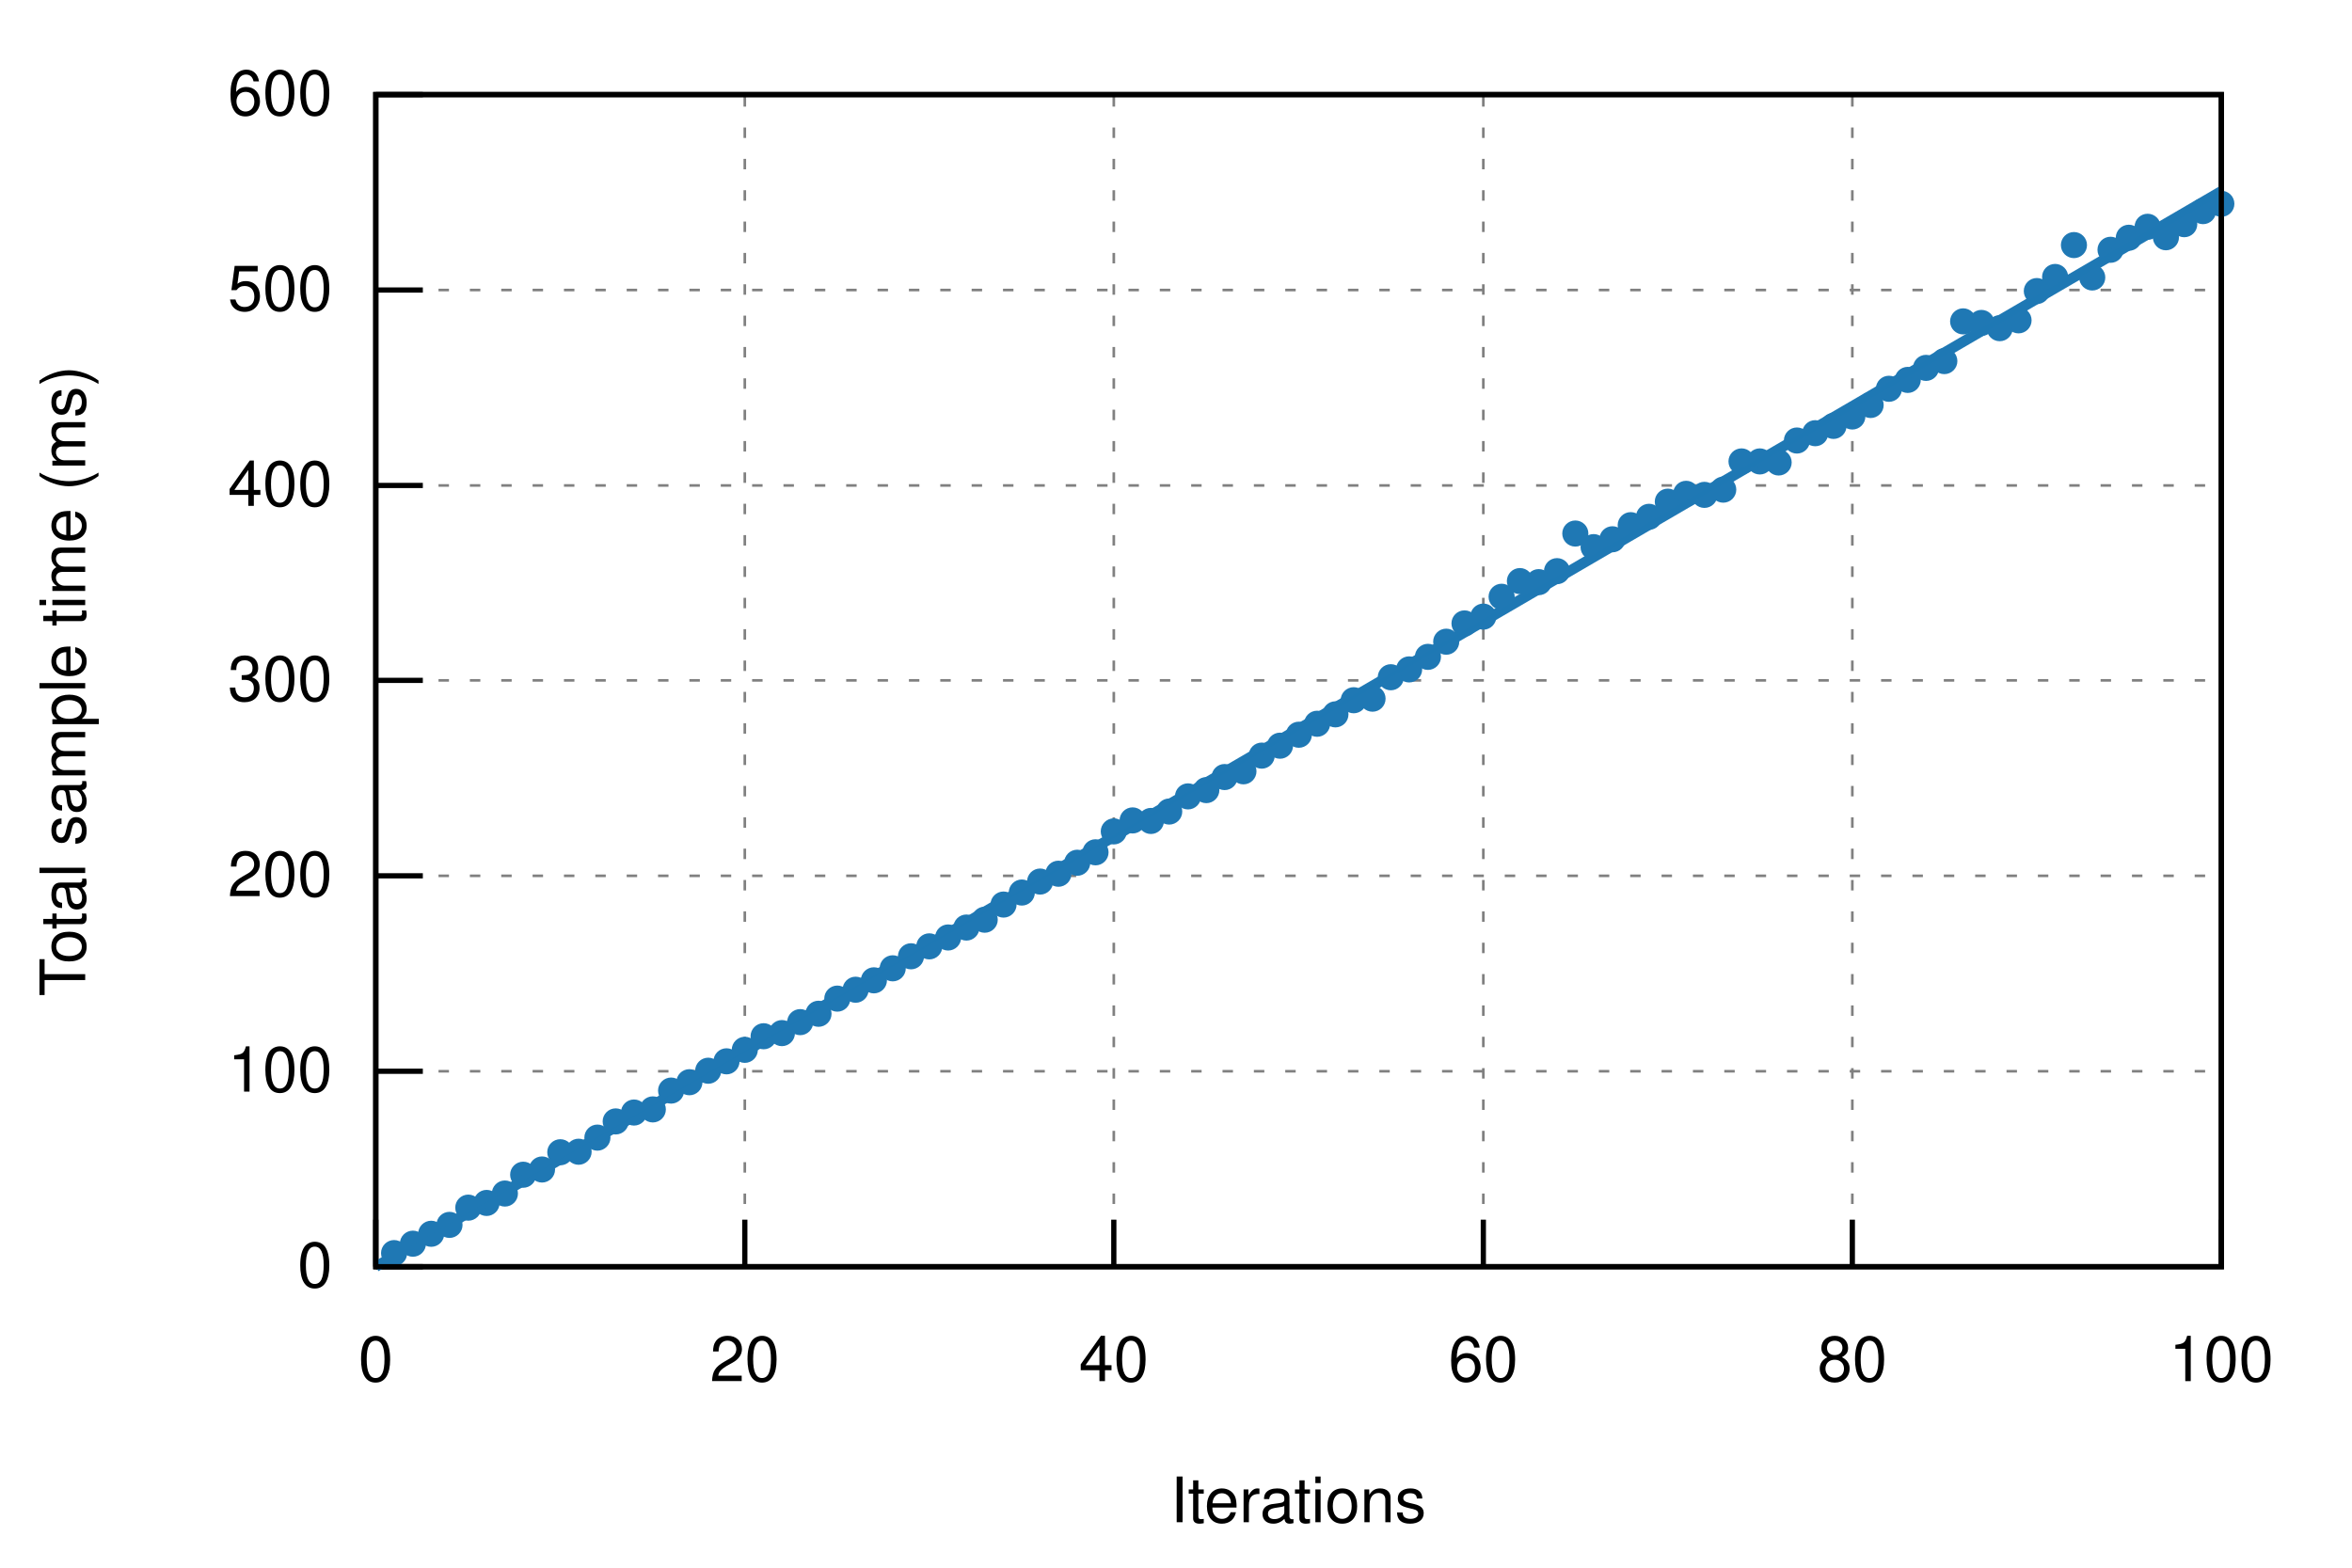
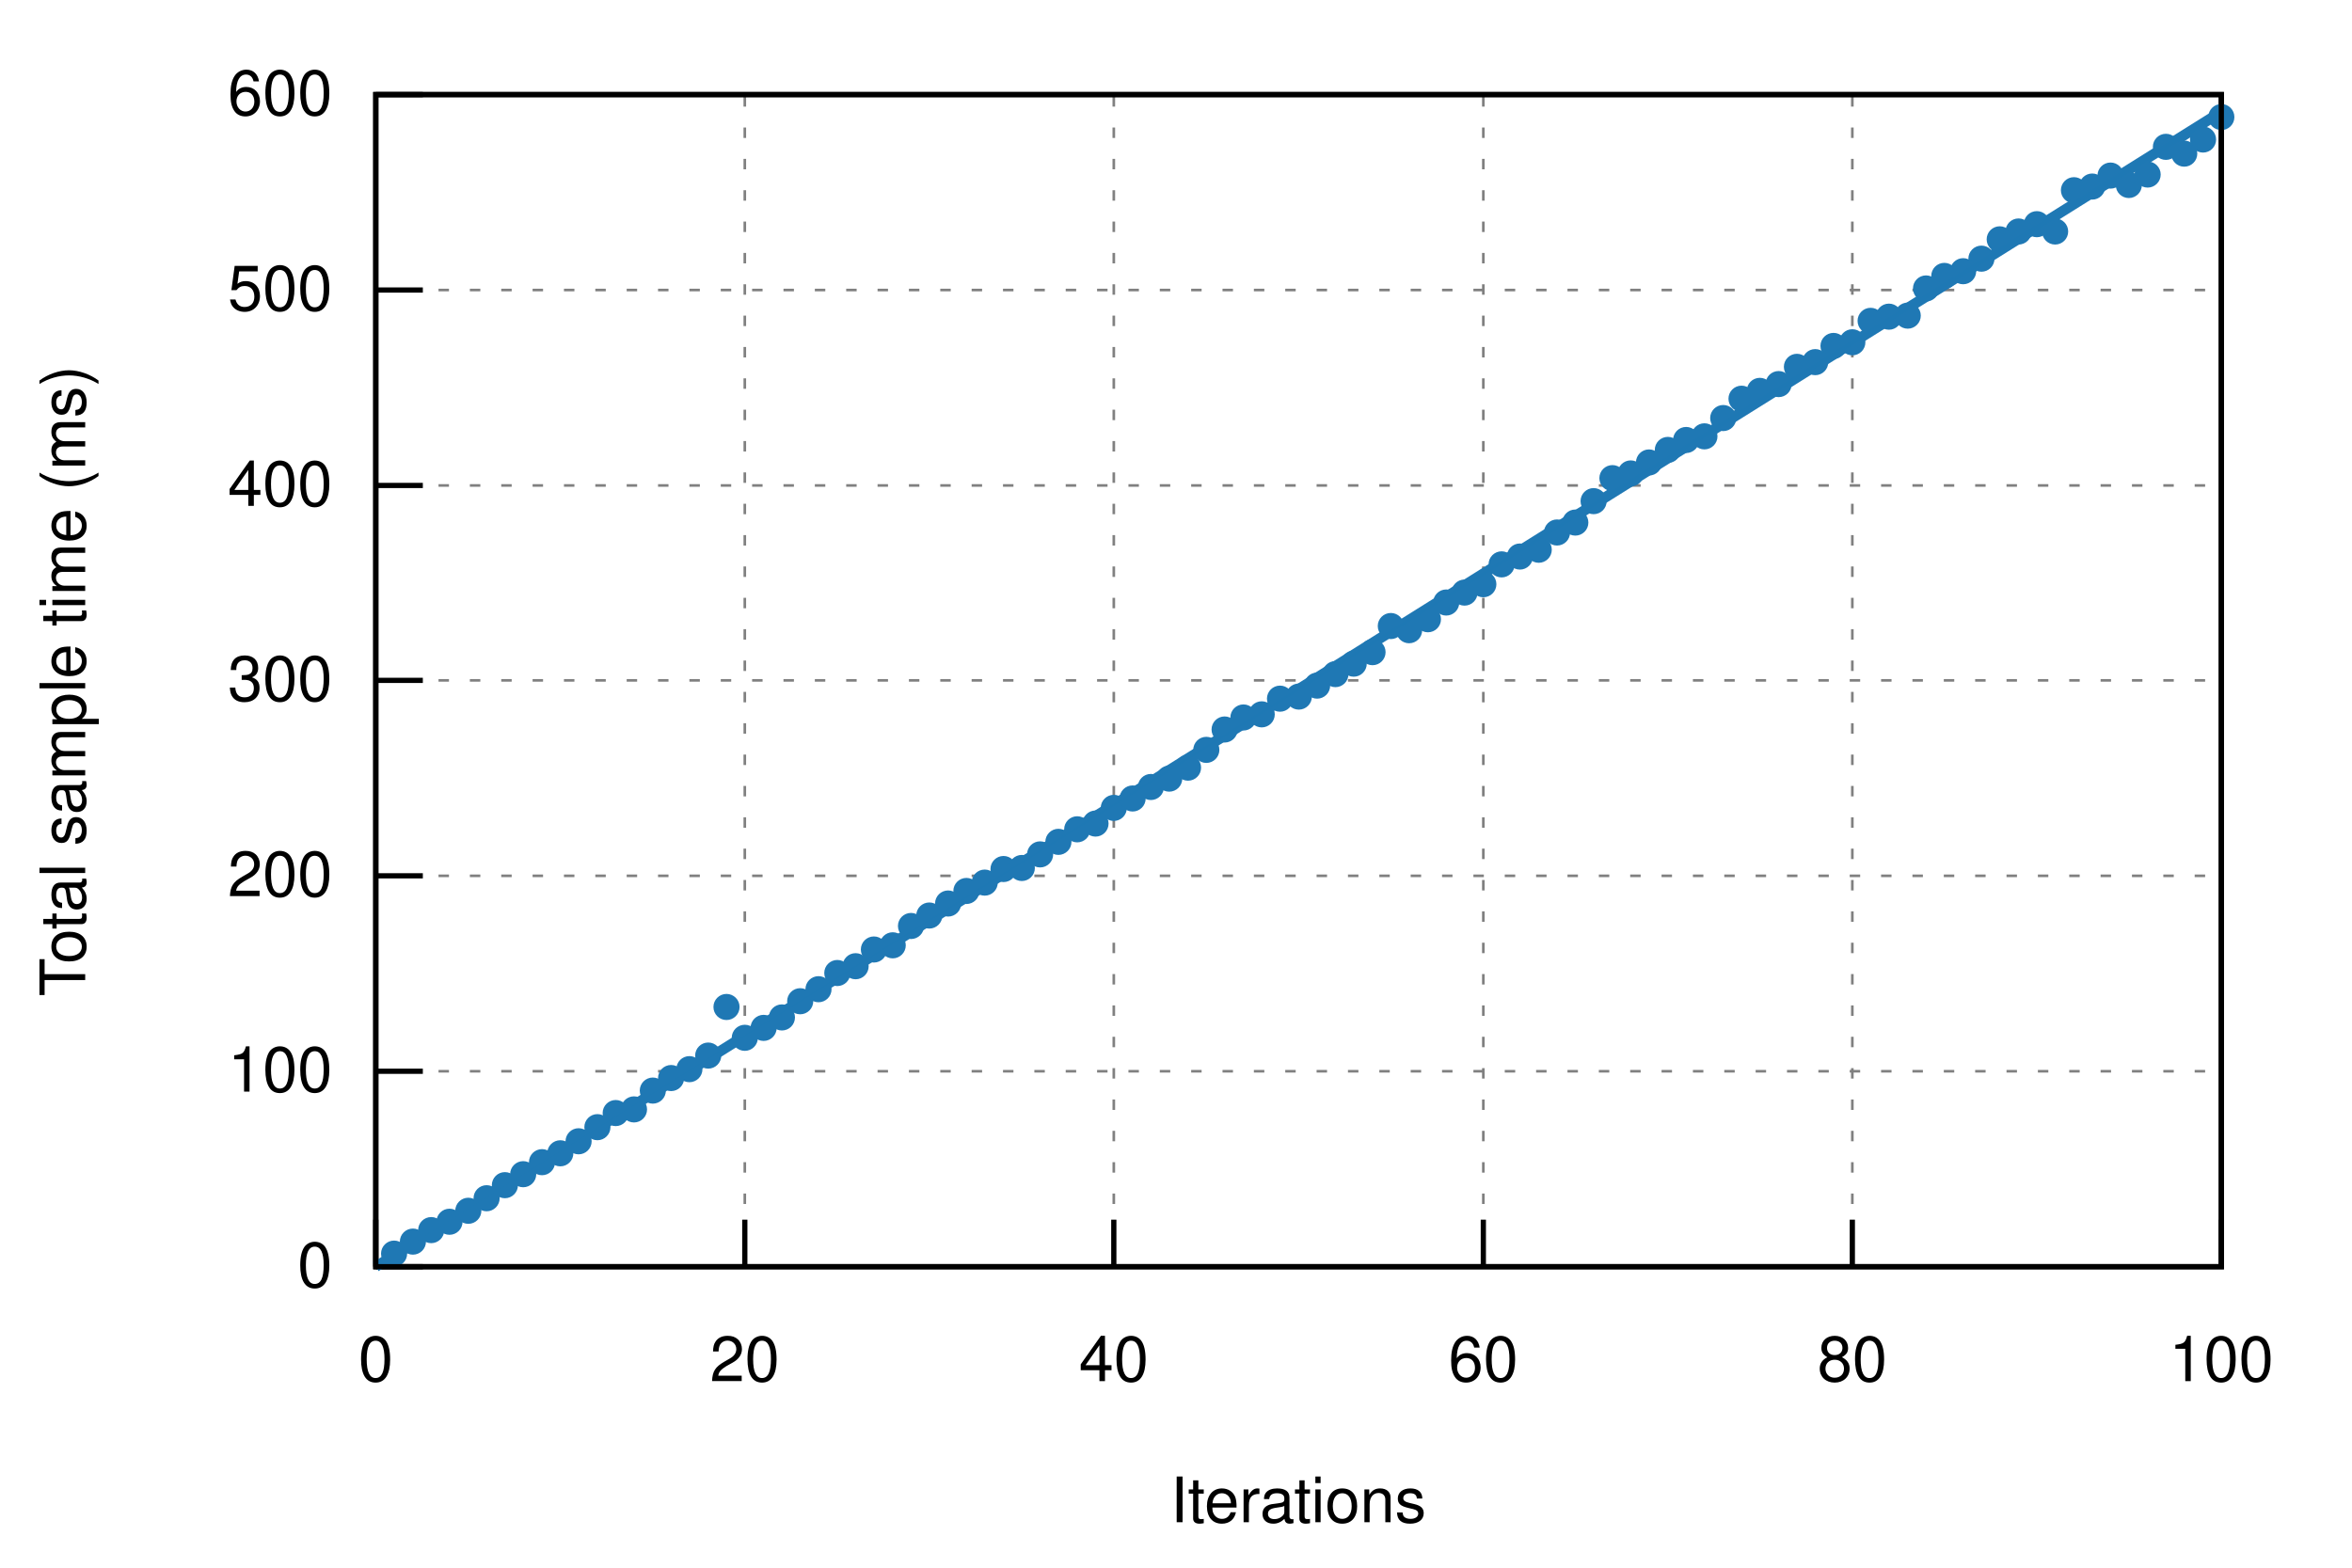
<svg xmlns="http://www.w3.org/2000/svg" xmlns:xlink="http://www.w3.org/1999/xlink" viewBox="0 0 450 300">
  <g id="gnuplot_canvas">
    <rect x="0" y="0" width="450" height="300" fill="none" />
    <defs>
      <circle id="gpDot" r="0.5" stroke-width="0.5" stroke="currentColor" />
      <path id="gpPt0" stroke-width="0.222" stroke="currentColor" d="M-1,0 h2 M0,-1 v2" />
      <path id="gpPt1" stroke-width="0.222" stroke="currentColor" d="M-1,-1 L1,1 M1,-1 L-1,1" />
      <path id="gpPt2" stroke-width="0.222" stroke="currentColor" d="M-1,0 L1,0 M0,-1 L0,1 M-1,-1 L1,1 M-1,1 L1,-1" />
      <rect id="gpPt3" stroke-width="0.222" stroke="currentColor" x="-1" y="-1" width="2" height="2" />
      <rect id="gpPt4" stroke-width="0.222" stroke="currentColor" fill="currentColor" x="-1" y="-1" width="2" height="2" />
      <circle id="gpPt5" stroke-width="0.222" stroke="currentColor" cx="0" cy="0" r="1" />
      <use xlink:href="#gpPt5" id="gpPt6" fill="currentColor" stroke="none" />
      <path id="gpPt7" stroke-width="0.222" stroke="currentColor" d="M0,-1.33 L-1.33,0.67 L1.33,0.67 z" />
      <use xlink:href="#gpPt7" id="gpPt8" fill="currentColor" stroke="none" />
      <use xlink:href="#gpPt7" id="gpPt9" stroke="currentColor" transform="rotate(180)" />
      <use xlink:href="#gpPt9" id="gpPt10" fill="currentColor" stroke="none" />
      <use xlink:href="#gpPt3" id="gpPt11" stroke="currentColor" transform="rotate(45)" />
      <use xlink:href="#gpPt11" id="gpPt12" fill="currentColor" stroke="none" />
      <path id="gpPt13" stroke-width="0.222" stroke="currentColor" d="M0,1.330 L1.265,0.411 L0.782,-1.067 L-0.782,-1.076 L-1.265,0.411 z" />
      <use xlink:href="#gpPt13" id="gpPt14" fill="currentColor" stroke="none" />
      <filter id="textbox" filterUnits="objectBoundingBox" x="0" y="0" height="1" width="1">
        <feFlood flood-color="white" flood-opacity="1" result="bgnd" />
        <feComposite in="SourceGraphic" in2="bgnd" operator="atop" />
      </filter>
      <filter id="greybox" filterUnits="objectBoundingBox" x="0" y="0" height="1" width="1">
        <feFlood flood-color="lightgrey" flood-opacity="1" result="grey" />
        <feComposite in="SourceGraphic" in2="grey" operator="atop" />
      </filter>
    </defs>
    <g fill="none" color="white" stroke="currentColor" stroke-width="1.00" stroke-linecap="butt" stroke-linejoin="miter">
</g>
    <g fill="none" color="black" stroke="currentColor" stroke-width="1.00" stroke-linecap="butt" stroke-linejoin="miter">
</g>
    <g fill="none" color="black" stroke="black" stroke-width="0.50" stroke-linecap="butt" stroke-linejoin="miter">
</g>
    <g fill="none" color="gray" stroke="currentColor" stroke-width="0.50" stroke-linecap="butt" stroke-linejoin="miter">
      <path stroke="gray" stroke-dasharray="2,4" class="gridline" d="M71.9,242.4 L425.0,242.4  " />
    </g>
    <g fill="none" color="gray" stroke="gray" stroke-width="1.00" stroke-linecap="butt" stroke-linejoin="miter">
</g>
    <g fill="none" color="black" stroke="currentColor" stroke-width="1.00" stroke-linecap="butt" stroke-linejoin="miter">
      <path stroke="black" d="M71.9,242.4 L80.9,242.4  " />
      <g transform="translate(63.6,246.3)" stroke="none" fill="black" font-family="Helvetica" font-size="12.00" text-anchor="end">
        <text>
          <tspan font-family="Helvetica"> 0</tspan>
        </text>
      </g>
    </g>
    <g fill="none" color="black" stroke="currentColor" stroke-width="1.00" stroke-linecap="butt" stroke-linejoin="miter">
</g>
    <g fill="none" color="black" stroke="black" stroke-width="0.50" stroke-linecap="butt" stroke-linejoin="miter">
</g>
    <g fill="none" color="gray" stroke="currentColor" stroke-width="0.50" stroke-linecap="butt" stroke-linejoin="miter">
      <path stroke="gray" stroke-dasharray="2,4" class="gridline" d="M71.9,205.0 L425.0,205.0  " />
    </g>
    <g fill="none" color="gray" stroke="gray" stroke-width="1.00" stroke-linecap="butt" stroke-linejoin="miter">
</g>
    <g fill="none" color="black" stroke="currentColor" stroke-width="1.00" stroke-linecap="butt" stroke-linejoin="miter">
      <path stroke="black" d="M71.9,205.0 L80.9,205.0  " />
      <g transform="translate(63.6,208.9)" stroke="none" fill="black" font-family="Helvetica" font-size="12.00" text-anchor="end">
        <text>
          <tspan font-family="Helvetica"> 100</tspan>
        </text>
      </g>
    </g>
    <g fill="none" color="black" stroke="currentColor" stroke-width="1.00" stroke-linecap="butt" stroke-linejoin="miter">
</g>
    <g fill="none" color="black" stroke="black" stroke-width="0.50" stroke-linecap="butt" stroke-linejoin="miter">
</g>
    <g fill="none" color="gray" stroke="currentColor" stroke-width="0.50" stroke-linecap="butt" stroke-linejoin="miter">
      <path stroke="gray" stroke-dasharray="2,4" class="gridline" d="M71.9,167.6 L425.0,167.6  " />
    </g>
    <g fill="none" color="gray" stroke="gray" stroke-width="1.00" stroke-linecap="butt" stroke-linejoin="miter">
</g>
    <g fill="none" color="black" stroke="currentColor" stroke-width="1.00" stroke-linecap="butt" stroke-linejoin="miter">
      <path stroke="black" d="M71.9,167.6 L80.9,167.6  " />
      <g transform="translate(63.6,171.5)" stroke="none" fill="black" font-family="Helvetica" font-size="12.00" text-anchor="end">
        <text>
          <tspan font-family="Helvetica"> 200</tspan>
        </text>
      </g>
    </g>
    <g fill="none" color="black" stroke="currentColor" stroke-width="1.00" stroke-linecap="butt" stroke-linejoin="miter">
</g>
    <g fill="none" color="black" stroke="black" stroke-width="0.50" stroke-linecap="butt" stroke-linejoin="miter">
</g>
    <g fill="none" color="gray" stroke="currentColor" stroke-width="0.50" stroke-linecap="butt" stroke-linejoin="miter">
      <path stroke="gray" stroke-dasharray="2,4" class="gridline" d="M71.9,130.2 L425.0,130.2  " />
    </g>
    <g fill="none" color="gray" stroke="gray" stroke-width="1.00" stroke-linecap="butt" stroke-linejoin="miter">
</g>
    <g fill="none" color="black" stroke="currentColor" stroke-width="1.00" stroke-linecap="butt" stroke-linejoin="miter">
      <path stroke="black" d="M71.9,130.2 L80.9,130.2  " />
      <g transform="translate(63.6,134.1)" stroke="none" fill="black" font-family="Helvetica" font-size="12.00" text-anchor="end">
        <text>
          <tspan font-family="Helvetica"> 300</tspan>
        </text>
      </g>
    </g>
    <g fill="none" color="black" stroke="currentColor" stroke-width="1.00" stroke-linecap="butt" stroke-linejoin="miter">
</g>
    <g fill="none" color="black" stroke="black" stroke-width="0.50" stroke-linecap="butt" stroke-linejoin="miter">
</g>
    <g fill="none" color="gray" stroke="currentColor" stroke-width="0.50" stroke-linecap="butt" stroke-linejoin="miter">
      <path stroke="gray" stroke-dasharray="2,4" class="gridline" d="M71.9,92.9 L425.0,92.9  " />
    </g>
    <g fill="none" color="gray" stroke="gray" stroke-width="1.00" stroke-linecap="butt" stroke-linejoin="miter">
</g>
    <g fill="none" color="black" stroke="currentColor" stroke-width="1.00" stroke-linecap="butt" stroke-linejoin="miter">
      <path stroke="black" d="M71.9,92.9 L80.9,92.9  " />
      <g transform="translate(63.6,96.8)" stroke="none" fill="black" font-family="Helvetica" font-size="12.00" text-anchor="end">
        <text>
          <tspan font-family="Helvetica"> 400</tspan>
        </text>
      </g>
    </g>
    <g fill="none" color="black" stroke="currentColor" stroke-width="1.00" stroke-linecap="butt" stroke-linejoin="miter">
</g>
    <g fill="none" color="black" stroke="black" stroke-width="0.50" stroke-linecap="butt" stroke-linejoin="miter">
</g>
    <g fill="none" color="gray" stroke="currentColor" stroke-width="0.50" stroke-linecap="butt" stroke-linejoin="miter">
      <path stroke="gray" stroke-dasharray="2,4" class="gridline" d="M71.9,55.5 L425.0,55.5  " />
    </g>
    <g fill="none" color="gray" stroke="gray" stroke-width="1.00" stroke-linecap="butt" stroke-linejoin="miter">
</g>
    <g fill="none" color="black" stroke="currentColor" stroke-width="1.00" stroke-linecap="butt" stroke-linejoin="miter">
      <path stroke="black" d="M71.9,55.5 L80.9,55.5  " />
      <g transform="translate(63.6,59.4)" stroke="none" fill="black" font-family="Helvetica" font-size="12.00" text-anchor="end">
        <text>
          <tspan font-family="Helvetica"> 500</tspan>
        </text>
      </g>
    </g>
    <g fill="none" color="black" stroke="currentColor" stroke-width="1.00" stroke-linecap="butt" stroke-linejoin="miter">
</g>
    <g fill="none" color="black" stroke="black" stroke-width="0.50" stroke-linecap="butt" stroke-linejoin="miter">
</g>
    <g fill="none" color="gray" stroke="currentColor" stroke-width="0.50" stroke-linecap="butt" stroke-linejoin="miter">
      <path stroke="gray" stroke-dasharray="2,4" class="gridline" d="M71.9,18.1 L425.0,18.1  " />
    </g>
    <g fill="none" color="gray" stroke="gray" stroke-width="1.00" stroke-linecap="butt" stroke-linejoin="miter">
</g>
    <g fill="none" color="black" stroke="currentColor" stroke-width="1.00" stroke-linecap="butt" stroke-linejoin="miter">
      <path stroke="black" d="M71.9,18.1 L80.9,18.1  " />
      <g transform="translate(63.6,22.0)" stroke="none" fill="black" font-family="Helvetica" font-size="12.00" text-anchor="end">
        <text>
          <tspan font-family="Helvetica"> 600</tspan>
        </text>
      </g>
    </g>
    <g fill="none" color="black" stroke="currentColor" stroke-width="1.00" stroke-linecap="butt" stroke-linejoin="miter">
</g>
    <g fill="none" color="black" stroke="black" stroke-width="0.50" stroke-linecap="butt" stroke-linejoin="miter">
</g>
    <g fill="none" color="gray" stroke="currentColor" stroke-width="0.50" stroke-linecap="butt" stroke-linejoin="miter">
      <path stroke="gray" stroke-dasharray="2,4" class="gridline" d="M71.9,242.4 L71.9,18.1  " />
    </g>
    <g fill="none" color="gray" stroke="gray" stroke-width="1.00" stroke-linecap="butt" stroke-linejoin="miter">
</g>
    <g fill="none" color="black" stroke="currentColor" stroke-width="1.00" stroke-linecap="butt" stroke-linejoin="miter">
      <path stroke="black" d="M71.9,242.4 L71.9,233.4  " />
      <g transform="translate(71.9,264.3)" stroke="none" fill="black" font-family="Helvetica" font-size="12.00" text-anchor="middle">
        <text>
          <tspan font-family="Helvetica"> 0</tspan>
        </text>
      </g>
    </g>
    <g fill="none" color="black" stroke="currentColor" stroke-width="1.00" stroke-linecap="butt" stroke-linejoin="miter">
</g>
    <g fill="none" color="black" stroke="black" stroke-width="0.50" stroke-linecap="butt" stroke-linejoin="miter">
</g>
    <g fill="none" color="gray" stroke="currentColor" stroke-width="0.50" stroke-linecap="butt" stroke-linejoin="miter">
      <path stroke="gray" stroke-dasharray="2,4" class="gridline" d="M142.5,242.4 L142.5,18.1  " />
    </g>
    <g fill="none" color="gray" stroke="gray" stroke-width="1.00" stroke-linecap="butt" stroke-linejoin="miter">
</g>
    <g fill="none" color="black" stroke="currentColor" stroke-width="1.00" stroke-linecap="butt" stroke-linejoin="miter">
      <path stroke="black" d="M142.5,242.4 L142.5,233.4  " />
      <g transform="translate(142.5,264.3)" stroke="none" fill="black" font-family="Helvetica" font-size="12.00" text-anchor="middle">
        <text>
          <tspan font-family="Helvetica"> 20</tspan>
        </text>
      </g>
    </g>
    <g fill="none" color="black" stroke="currentColor" stroke-width="1.00" stroke-linecap="butt" stroke-linejoin="miter">
</g>
    <g fill="none" color="black" stroke="black" stroke-width="0.50" stroke-linecap="butt" stroke-linejoin="miter">
</g>
    <g fill="none" color="gray" stroke="currentColor" stroke-width="0.50" stroke-linecap="butt" stroke-linejoin="miter">
      <path stroke="gray" stroke-dasharray="2,4" class="gridline" d="M213.1,242.4 L213.1,18.1  " />
    </g>
    <g fill="none" color="gray" stroke="gray" stroke-width="1.00" stroke-linecap="butt" stroke-linejoin="miter">
</g>
    <g fill="none" color="black" stroke="currentColor" stroke-width="1.00" stroke-linecap="butt" stroke-linejoin="miter">
      <path stroke="black" d="M213.1,242.4 L213.1,233.4  " />
      <g transform="translate(213.1,264.3)" stroke="none" fill="black" font-family="Helvetica" font-size="12.00" text-anchor="middle">
        <text>
          <tspan font-family="Helvetica"> 40</tspan>
        </text>
      </g>
    </g>
    <g fill="none" color="black" stroke="currentColor" stroke-width="1.00" stroke-linecap="butt" stroke-linejoin="miter">
</g>
    <g fill="none" color="black" stroke="black" stroke-width="0.50" stroke-linecap="butt" stroke-linejoin="miter">
</g>
    <g fill="none" color="gray" stroke="currentColor" stroke-width="0.50" stroke-linecap="butt" stroke-linejoin="miter">
      <path stroke="gray" stroke-dasharray="2,4" class="gridline" d="M283.8,242.4 L283.8,18.1  " />
    </g>
    <g fill="none" color="gray" stroke="gray" stroke-width="1.00" stroke-linecap="butt" stroke-linejoin="miter">
</g>
    <g fill="none" color="black" stroke="currentColor" stroke-width="1.00" stroke-linecap="butt" stroke-linejoin="miter">
      <path stroke="black" d="M283.8,242.4 L283.8,233.4  " />
      <g transform="translate(283.8,264.3)" stroke="none" fill="black" font-family="Helvetica" font-size="12.00" text-anchor="middle">
        <text>
          <tspan font-family="Helvetica"> 60</tspan>
        </text>
      </g>
    </g>
    <g fill="none" color="black" stroke="currentColor" stroke-width="1.00" stroke-linecap="butt" stroke-linejoin="miter">
</g>
    <g fill="none" color="black" stroke="black" stroke-width="0.50" stroke-linecap="butt" stroke-linejoin="miter">
</g>
    <g fill="none" color="gray" stroke="currentColor" stroke-width="0.50" stroke-linecap="butt" stroke-linejoin="miter">
      <path stroke="gray" stroke-dasharray="2,4" class="gridline" d="M354.4,242.4 L354.4,18.1  " />
    </g>
    <g fill="none" color="gray" stroke="gray" stroke-width="1.00" stroke-linecap="butt" stroke-linejoin="miter">
</g>
    <g fill="none" color="black" stroke="currentColor" stroke-width="1.00" stroke-linecap="butt" stroke-linejoin="miter">
      <path stroke="black" d="M354.4,242.4 L354.4,233.4  " />
      <g transform="translate(354.4,264.3)" stroke="none" fill="black" font-family="Helvetica" font-size="12.00" text-anchor="middle">
        <text>
          <tspan font-family="Helvetica"> 80</tspan>
        </text>
      </g>
    </g>
    <g fill="none" color="black" stroke="currentColor" stroke-width="1.00" stroke-linecap="butt" stroke-linejoin="miter">
</g>
    <g fill="none" color="black" stroke="black" stroke-width="0.50" stroke-linecap="butt" stroke-linejoin="miter">
</g>
    <g fill="none" color="gray" stroke="currentColor" stroke-width="0.50" stroke-linecap="butt" stroke-linejoin="miter">
      <path stroke="gray" stroke-dasharray="2,4" class="gridline" d="M425.0,242.4 L425.0,18.1  " />
    </g>
    <g fill="none" color="gray" stroke="gray" stroke-width="1.00" stroke-linecap="butt" stroke-linejoin="miter">
</g>
    <g fill="none" color="black" stroke="currentColor" stroke-width="1.00" stroke-linecap="butt" stroke-linejoin="miter">
      <path stroke="black" d="M425.0,242.4 L425.0,233.4  " />
      <g transform="translate(425.0,264.3)" stroke="none" fill="black" font-family="Helvetica" font-size="12.00" text-anchor="middle">
        <text>
          <tspan font-family="Helvetica"> 100</tspan>
        </text>
      </g>
    </g>
    <g fill="none" color="black" stroke="currentColor" stroke-width="1.00" stroke-linecap="butt" stroke-linejoin="miter">
</g>
    <g fill="none" color="black" stroke="currentColor" stroke-width="1.00" stroke-linecap="butt" stroke-linejoin="miter">
      <path stroke="black" d="M71.9,18.1 L71.9,242.4 L425.0,242.4 L425.0,18.1 L71.9,18.1 Z  " />
    </g>
    <g fill="none" color="black" stroke="currentColor" stroke-width="1.00" stroke-linecap="butt" stroke-linejoin="miter">
      <g transform="translate(16.3,130.3) rotate(270)" stroke="none" fill="black" font-family="Helvetica" font-size="12.00" text-anchor="middle">
        <text>
          <tspan font-family="Helvetica">Total sample time (ms)</tspan>
        </text>
      </g>
    </g>
    <g fill="none" color="black" stroke="currentColor" stroke-width="1.00" stroke-linecap="butt" stroke-linejoin="miter">
      <g transform="translate(248.4,291.3)" stroke="none" fill="black" font-family="Helvetica" font-size="12.00" text-anchor="middle">
        <text>
          <tspan font-family="Helvetica">Iterations</tspan>
        </text>
      </g>
    </g>
    <g fill="none" color="black" stroke="currentColor" stroke-width="1.00" stroke-linecap="butt" stroke-linejoin="miter">
</g>
    <g id="gnuplot_plot_1">
      <g fill="none" color="black" stroke="currentColor" stroke-width="1.00" stroke-linecap="butt" stroke-linejoin="miter">
-         <use xlink:href="#gpPt6" transform="translate(75.4,239.8) scale(2.25)" color="rgb( 31, 120, 180)" />
-         <use xlink:href="#gpPt6" transform="translate(79.0,238.0) scale(2.25)" color="rgb( 31, 120, 180)" />
-         <use xlink:href="#gpPt6" transform="translate(82.5,236.1) scale(2.25)" color="rgb( 31, 120, 180)" />
-         <use xlink:href="#gpPt6" transform="translate(86.0,234.4) scale(2.25)" color="rgb( 31, 120, 180)" />
-         <use xlink:href="#gpPt6" transform="translate(89.6,231.1) scale(2.25)" color="rgb( 31, 120, 180)" />
-         <use xlink:href="#gpPt6" transform="translate(93.1,230.2) scale(2.25)" color="rgb( 31, 120, 180)" />
-         <use xlink:href="#gpPt6" transform="translate(96.6,228.4) scale(2.25)" color="rgb( 31, 120, 180)" />
-         <use xlink:href="#gpPt6" transform="translate(100.1,224.8) scale(2.25)" color="rgb( 31, 120, 180)" />
-         <use xlink:href="#gpPt6" transform="translate(103.7,223.8) scale(2.25)" color="rgb( 31, 120, 180)" />
-         <use xlink:href="#gpPt6" transform="translate(107.2,220.5) scale(2.25)" color="rgb( 31, 120, 180)" />
-         <use xlink:href="#gpPt6" transform="translate(110.7,220.4) scale(2.25)" color="rgb( 31, 120, 180)" />
-         <use xlink:href="#gpPt6" transform="translate(114.3,217.7) scale(2.25)" color="rgb( 31, 120, 180)" />
-         <use xlink:href="#gpPt6" transform="translate(117.8,214.6) scale(2.25)" color="rgb( 31, 120, 180)" />
-         <use xlink:href="#gpPt6" transform="translate(121.3,212.9) scale(2.25)" color="rgb( 31, 120, 180)" />
-         <use xlink:href="#gpPt6" transform="translate(124.9,212.3) scale(2.25)" color="rgb( 31, 120, 180)" />
-         <use xlink:href="#gpPt6" transform="translate(128.4,208.7) scale(2.25)" color="rgb( 31, 120, 180)" />
-         <use xlink:href="#gpPt6" transform="translate(131.9,207.1) scale(2.25)" color="rgb( 31, 120, 180)" />
-         <use xlink:href="#gpPt6" transform="translate(135.5,204.9) scale(2.25)" color="rgb( 31, 120, 180)" />
-         <use xlink:href="#gpPt6" transform="translate(139.0,203.1) scale(2.25)" color="rgb( 31, 120, 180)" />
-         <use xlink:href="#gpPt6" transform="translate(142.5,200.9) scale(2.25)" color="rgb( 31, 120, 180)" />
-         <use xlink:href="#gpPt6" transform="translate(146.1,198.3) scale(2.25)" color="rgb( 31, 120, 180)" />
-         <use xlink:href="#gpPt6" transform="translate(149.6,197.7) scale(2.25)" color="rgb( 31, 120, 180)" />
-         <use xlink:href="#gpPt6" transform="translate(153.1,195.6) scale(2.25)" color="rgb( 31, 120, 180)" />
-         <use xlink:href="#gpPt6" transform="translate(156.6,194.0) scale(2.25)" color="rgb( 31, 120, 180)" />
-         <use xlink:href="#gpPt6" transform="translate(160.2,191.1) scale(2.25)" color="rgb( 31, 120, 180)" />
-         <use xlink:href="#gpPt6" transform="translate(163.7,189.4) scale(2.25)" color="rgb( 31, 120, 180)" />
-         <use xlink:href="#gpPt6" transform="translate(167.2,187.6) scale(2.25)" color="rgb( 31, 120, 180)" />
-         <use xlink:href="#gpPt6" transform="translate(170.8,185.3) scale(2.25)" color="rgb( 31, 120, 180)" />
-         <use xlink:href="#gpPt6" transform="translate(174.3,183.0) scale(2.25)" color="rgb( 31, 120, 180)" />
-         <use xlink:href="#gpPt6" transform="translate(177.8,181.1) scale(2.25)" color="rgb( 31, 120, 180)" />
-         <use xlink:href="#gpPt6" transform="translate(181.4,179.4) scale(2.25)" color="rgb( 31, 120, 180)" />
-         <use xlink:href="#gpPt6" transform="translate(184.9,177.5) scale(2.25)" color="rgb( 31, 120, 180)" />
-         <use xlink:href="#gpPt6" transform="translate(188.4,176.0) scale(2.25)" color="rgb( 31, 120, 180)" />
-         <use xlink:href="#gpPt6" transform="translate(192.0,173.1) scale(2.25)" color="rgb( 31, 120, 180)" />
-         <use xlink:href="#gpPt6" transform="translate(195.5,170.8) scale(2.25)" color="rgb( 31, 120, 180)" />
-         <use xlink:href="#gpPt6" transform="translate(199.0,168.7) scale(2.25)" color="rgb( 31, 120, 180)" />
-         <use xlink:href="#gpPt6" transform="translate(202.5,167.2) scale(2.25)" color="rgb( 31, 120, 180)" />
-         <use xlink:href="#gpPt6" transform="translate(206.1,165.1) scale(2.25)" color="rgb( 31, 120, 180)" />
-         <use xlink:href="#gpPt6" transform="translate(209.6,163.1) scale(2.25)" color="rgb( 31, 120, 180)" />
-         <use xlink:href="#gpPt6" transform="translate(213.1,159.1) scale(2.25)" color="rgb( 31, 120, 180)" />
-         <use xlink:href="#gpPt6" transform="translate(216.7,157.0) scale(2.25)" color="rgb( 31, 120, 180)" />
-         <use xlink:href="#gpPt6" transform="translate(220.2,157.1) scale(2.25)" color="rgb( 31, 120, 180)" />
-         <use xlink:href="#gpPt6" transform="translate(223.7,155.3) scale(2.25)" color="rgb( 31, 120, 180)" />
-         <use xlink:href="#gpPt6" transform="translate(227.3,152.4) scale(2.25)" color="rgb( 31, 120, 180)" />
-         <use xlink:href="#gpPt6" transform="translate(230.8,151.2) scale(2.25)" color="rgb( 31, 120, 180)" />
-         <use xlink:href="#gpPt6" transform="translate(234.3,148.7) scale(2.25)" color="rgb( 31, 120, 180)" />
-         <use xlink:href="#gpPt6" transform="translate(237.9,147.6) scale(2.25)" color="rgb( 31, 120, 180)" />
-         <use xlink:href="#gpPt6" transform="translate(241.4,144.6) scale(2.25)" color="rgb( 31, 120, 180)" />
-         <use xlink:href="#gpPt6" transform="translate(244.9,142.7) scale(2.25)" color="rgb( 31, 120, 180)" />
-         <use xlink:href="#gpPt6" transform="translate(248.5,140.6) scale(2.25)" color="rgb( 31, 120, 180)" />
-         <use xlink:href="#gpPt6" transform="translate(252.0,138.5) scale(2.25)" color="rgb( 31, 120, 180)" />
-         <use xlink:href="#gpPt6" transform="translate(255.5,136.7) scale(2.25)" color="rgb( 31, 120, 180)" />
-         <use xlink:href="#gpPt6" transform="translate(259.0,134.0) scale(2.25)" color="rgb( 31, 120, 180)" />
-         <use xlink:href="#gpPt6" transform="translate(262.6,133.7) scale(2.25)" color="rgb( 31, 120, 180)" />
-         <use xlink:href="#gpPt6" transform="translate(266.1,129.6) scale(2.25)" color="rgb( 31, 120, 180)" />
-         <use xlink:href="#gpPt6" transform="translate(269.6,128.1) scale(2.25)" color="rgb( 31, 120, 180)" />
-         <use xlink:href="#gpPt6" transform="translate(273.2,125.7) scale(2.25)" color="rgb( 31, 120, 180)" />
-         <use xlink:href="#gpPt6" transform="translate(276.7,122.8) scale(2.25)" color="rgb( 31, 120, 180)" />
-         <use xlink:href="#gpPt6" transform="translate(280.2,119.3) scale(2.25)" color="rgb( 31, 120, 180)" />
-         <use xlink:href="#gpPt6" transform="translate(283.8,118.0) scale(2.25)" color="rgb( 31, 120, 180)" />
-         <use xlink:href="#gpPt6" transform="translate(287.3,114.2) scale(2.25)" color="rgb( 31, 120, 180)" />
-         <use xlink:href="#gpPt6" transform="translate(290.8,111.2) scale(2.25)" color="rgb( 31, 120, 180)" />
-         <use xlink:href="#gpPt6" transform="translate(294.4,111.4) scale(2.25)" color="rgb( 31, 120, 180)" />
-         <use xlink:href="#gpPt6" transform="translate(297.9,109.3) scale(2.25)" color="rgb( 31, 120, 180)" />
-         <use xlink:href="#gpPt6" transform="translate(301.4,102.1) scale(2.25)" color="rgb( 31, 120, 180)" />
-         <use xlink:href="#gpPt6" transform="translate(304.9,104.7) scale(2.25)" color="rgb( 31, 120, 180)" />
-         <use xlink:href="#gpPt6" transform="translate(308.5,103.2) scale(2.25)" color="rgb( 31, 120, 180)" />
-         <use xlink:href="#gpPt6" transform="translate(312.0,100.5) scale(2.25)" color="rgb( 31, 120, 180)" />
-         <use xlink:href="#gpPt6" transform="translate(315.5,98.9) scale(2.25)" color="rgb( 31, 120, 180)" />
-         <use xlink:href="#gpPt6" transform="translate(319.1,96.0) scale(2.25)" color="rgb( 31, 120, 180)" />
-         <use xlink:href="#gpPt6" transform="translate(322.6,94.5) scale(2.25)" color="rgb( 31, 120, 180)" />
-         <use xlink:href="#gpPt6" transform="translate(326.1,94.7) scale(2.25)" color="rgb( 31, 120, 180)" />
-         <use xlink:href="#gpPt6" transform="translate(329.7,93.7) scale(2.25)" color="rgb( 31, 120, 180)" />
-         <use xlink:href="#gpPt6" transform="translate(333.2,88.3) scale(2.25)" color="rgb( 31, 120, 180)" />
-         <use xlink:href="#gpPt6" transform="translate(336.7,88.3) scale(2.25)" color="rgb( 31, 120, 180)" />
-         <use xlink:href="#gpPt6" transform="translate(340.3,88.5) scale(2.25)" color="rgb( 31, 120, 180)" />
-         <use xlink:href="#gpPt6" transform="translate(343.8,84.3) scale(2.25)" color="rgb( 31, 120, 180)" />
-         <use xlink:href="#gpPt6" transform="translate(347.3,82.9) scale(2.25)" color="rgb( 31, 120, 180)" />
-         <use xlink:href="#gpPt6" transform="translate(350.8,81.5) scale(2.25)" color="rgb( 31, 120, 180)" />
-         <use xlink:href="#gpPt6" transform="translate(354.4,79.7) scale(2.25)" color="rgb( 31, 120, 180)" />
-         <use xlink:href="#gpPt6" transform="translate(357.9,77.5) scale(2.25)" color="rgb( 31, 120, 180)" />
-         <use xlink:href="#gpPt6" transform="translate(361.4,74.4) scale(2.25)" color="rgb( 31, 120, 180)" />
-         <use xlink:href="#gpPt6" transform="translate(365.0,72.7) scale(2.25)" color="rgb( 31, 120, 180)" />
-         <use xlink:href="#gpPt6" transform="translate(368.5,70.4) scale(2.25)" color="rgb( 31, 120, 180)" />
-         <use xlink:href="#gpPt6" transform="translate(372.0,69.1) scale(2.25)" color="rgb( 31, 120, 180)" />
-         <use xlink:href="#gpPt6" transform="translate(375.6,61.5) scale(2.25)" color="rgb( 31, 120, 180)" />
-         <use xlink:href="#gpPt6" transform="translate(379.1,61.8) scale(2.25)" color="rgb( 31, 120, 180)" />
-         <use xlink:href="#gpPt6" transform="translate(382.6,62.8) scale(2.25)" color="rgb( 31, 120, 180)" />
-         <use xlink:href="#gpPt6" transform="translate(386.2,61.3) scale(2.25)" color="rgb( 31, 120, 180)" />
-         <use xlink:href="#gpPt6" transform="translate(389.7,55.7) scale(2.25)" color="rgb( 31, 120, 180)" />
-         <use xlink:href="#gpPt6" transform="translate(393.2,53.0) scale(2.25)" color="rgb( 31, 120, 180)" />
-         <use xlink:href="#gpPt6" transform="translate(396.8,46.9) scale(2.25)" color="rgb( 31, 120, 180)" />
-         <use xlink:href="#gpPt6" transform="translate(400.3,53.1) scale(2.25)" color="rgb( 31, 120, 180)" />
-         <use xlink:href="#gpPt6" transform="translate(403.8,47.8) scale(2.25)" color="rgb( 31, 120, 180)" />
-         <use xlink:href="#gpPt6" transform="translate(407.3,45.5) scale(2.25)" color="rgb( 31, 120, 180)" />
-         <use xlink:href="#gpPt6" transform="translate(410.9,43.4) scale(2.25)" color="rgb( 31, 120, 180)" />
-         <use xlink:href="#gpPt6" transform="translate(414.4,45.4) scale(2.25)" color="rgb( 31, 120, 180)" />
-         <use xlink:href="#gpPt6" transform="translate(417.9,42.9) scale(2.25)" color="rgb( 31, 120, 180)" />
-         <use xlink:href="#gpPt6" transform="translate(421.5,40.4) scale(2.25)" color="rgb( 31, 120, 180)" />
-         <use xlink:href="#gpPt6" transform="translate(425.0,39.0) scale(2.25)" color="rgb( 31, 120, 180)" />
+         <use xlink:href="#gpPt6" transform="translate(75.4,239.9) scale(2.25)" color="rgb( 31, 120, 180)" />
+         <use xlink:href="#gpPt6" transform="translate(79.0,237.6) scale(2.25)" color="rgb( 31, 120, 180)" />
+         <use xlink:href="#gpPt6" transform="translate(82.5,235.4) scale(2.25)" color="rgb( 31, 120, 180)" />
+         <use xlink:href="#gpPt6" transform="translate(86.0,233.8) scale(2.25)" color="rgb( 31, 120, 180)" />
+         <use xlink:href="#gpPt6" transform="translate(89.6,231.7) scale(2.25)" color="rgb( 31, 120, 180)" />
+         <use xlink:href="#gpPt6" transform="translate(93.1,229.3) scale(2.25)" color="rgb( 31, 120, 180)" />
+         <use xlink:href="#gpPt6" transform="translate(96.6,226.8) scale(2.25)" color="rgb( 31, 120, 180)" />
+         <use xlink:href="#gpPt6" transform="translate(100.1,224.7) scale(2.25)" color="rgb( 31, 120, 180)" />
+         <use xlink:href="#gpPt6" transform="translate(103.7,222.4) scale(2.25)" color="rgb( 31, 120, 180)" />
+         <use xlink:href="#gpPt6" transform="translate(107.2,220.7) scale(2.25)" color="rgb( 31, 120, 180)" />
+         <use xlink:href="#gpPt6" transform="translate(110.7,218.4) scale(2.25)" color="rgb( 31, 120, 180)" />
+         <use xlink:href="#gpPt6" transform="translate(114.3,215.7) scale(2.25)" color="rgb( 31, 120, 180)" />
+         <use xlink:href="#gpPt6" transform="translate(117.8,213.0) scale(2.25)" color="rgb( 31, 120, 180)" />
+         <use xlink:href="#gpPt6" transform="translate(121.3,212.3) scale(2.25)" color="rgb( 31, 120, 180)" />
+         <use xlink:href="#gpPt6" transform="translate(124.9,208.7) scale(2.25)" color="rgb( 31, 120, 180)" />
+         <use xlink:href="#gpPt6" transform="translate(128.4,206.3) scale(2.25)" color="rgb( 31, 120, 180)" />
+         <use xlink:href="#gpPt6" transform="translate(131.9,204.6) scale(2.25)" color="rgb( 31, 120, 180)" />
+         <use xlink:href="#gpPt6" transform="translate(135.5,202.0) scale(2.25)" color="rgb( 31, 120, 180)" />
+         <use xlink:href="#gpPt6" transform="translate(139.0,192.7) scale(2.25)" color="rgb( 31, 120, 180)" />
+         <use xlink:href="#gpPt6" transform="translate(142.5,198.6) scale(2.25)" color="rgb( 31, 120, 180)" />
+         <use xlink:href="#gpPt6" transform="translate(146.1,196.7) scale(2.25)" color="rgb( 31, 120, 180)" />
+         <use xlink:href="#gpPt6" transform="translate(149.6,194.7) scale(2.25)" color="rgb( 31, 120, 180)" />
+         <use xlink:href="#gpPt6" transform="translate(153.1,191.6) scale(2.25)" color="rgb( 31, 120, 180)" />
+         <use xlink:href="#gpPt6" transform="translate(156.6,189.3) scale(2.25)" color="rgb( 31, 120, 180)" />
+         <use xlink:href="#gpPt6" transform="translate(160.2,186.2) scale(2.25)" color="rgb( 31, 120, 180)" />
+         <use xlink:href="#gpPt6" transform="translate(163.7,184.9) scale(2.25)" color="rgb( 31, 120, 180)" />
+         <use xlink:href="#gpPt6" transform="translate(167.2,181.7) scale(2.25)" color="rgb( 31, 120, 180)" />
+         <use xlink:href="#gpPt6" transform="translate(170.8,180.9) scale(2.25)" color="rgb( 31, 120, 180)" />
+         <use xlink:href="#gpPt6" transform="translate(174.3,177.2) scale(2.25)" color="rgb( 31, 120, 180)" />
+         <use xlink:href="#gpPt6" transform="translate(177.8,175.2) scale(2.25)" color="rgb( 31, 120, 180)" />
+         <use xlink:href="#gpPt6" transform="translate(181.4,172.9) scale(2.25)" color="rgb( 31, 120, 180)" />
+         <use xlink:href="#gpPt6" transform="translate(184.9,170.5) scale(2.25)" color="rgb( 31, 120, 180)" />
+         <use xlink:href="#gpPt6" transform="translate(188.4,168.9) scale(2.25)" color="rgb( 31, 120, 180)" />
+         <use xlink:href="#gpPt6" transform="translate(192.0,166.3) scale(2.25)" color="rgb( 31, 120, 180)" />
+         <use xlink:href="#gpPt6" transform="translate(195.5,166.1) scale(2.25)" color="rgb( 31, 120, 180)" />
+         <use xlink:href="#gpPt6" transform="translate(199.0,163.5) scale(2.25)" color="rgb( 31, 120, 180)" />
+         <use xlink:href="#gpPt6" transform="translate(202.5,161.1) scale(2.25)" color="rgb( 31, 120, 180)" />
+         <use xlink:href="#gpPt6" transform="translate(206.1,158.7) scale(2.25)" color="rgb( 31, 120, 180)" />
+         <use xlink:href="#gpPt6" transform="translate(209.6,157.6) scale(2.25)" color="rgb( 31, 120, 180)" />
+         <use xlink:href="#gpPt6" transform="translate(213.1,154.6) scale(2.25)" color="rgb( 31, 120, 180)" />
+         <use xlink:href="#gpPt6" transform="translate(216.7,152.8) scale(2.25)" color="rgb( 31, 120, 180)" />
+         <use xlink:href="#gpPt6" transform="translate(220.2,150.6) scale(2.25)" color="rgb( 31, 120, 180)" />
+         <use xlink:href="#gpPt6" transform="translate(223.7,149.0) scale(2.25)" color="rgb( 31, 120, 180)" />
+         <use xlink:href="#gpPt6" transform="translate(227.3,146.9) scale(2.25)" color="rgb( 31, 120, 180)" />
+         <use xlink:href="#gpPt6" transform="translate(230.8,143.5) scale(2.25)" color="rgb( 31, 120, 180)" />
+         <use xlink:href="#gpPt6" transform="translate(234.3,139.6) scale(2.25)" color="rgb( 31, 120, 180)" />
+         <use xlink:href="#gpPt6" transform="translate(237.9,137.3) scale(2.25)" color="rgb( 31, 120, 180)" />
+         <use xlink:href="#gpPt6" transform="translate(241.4,136.7) scale(2.25)" color="rgb( 31, 120, 180)" />
+         <use xlink:href="#gpPt6" transform="translate(244.9,133.7) scale(2.25)" color="rgb( 31, 120, 180)" />
+         <use xlink:href="#gpPt6" transform="translate(248.5,133.3) scale(2.25)" color="rgb( 31, 120, 180)" />
+         <use xlink:href="#gpPt6" transform="translate(252.0,131.2) scale(2.25)" color="rgb( 31, 120, 180)" />
+         <use xlink:href="#gpPt6" transform="translate(255.5,129.0) scale(2.25)" color="rgb( 31, 120, 180)" />
+         <use xlink:href="#gpPt6" transform="translate(259.0,127.0) scale(2.25)" color="rgb( 31, 120, 180)" />
+         <use xlink:href="#gpPt6" transform="translate(262.6,124.8) scale(2.25)" color="rgb( 31, 120, 180)" />
+         <use xlink:href="#gpPt6" transform="translate(266.1,119.8) scale(2.25)" color="rgb( 31, 120, 180)" />
+         <use xlink:href="#gpPt6" transform="translate(269.6,120.6) scale(2.25)" color="rgb( 31, 120, 180)" />
+         <use xlink:href="#gpPt6" transform="translate(273.2,118.5) scale(2.25)" color="rgb( 31, 120, 180)" />
+         <use xlink:href="#gpPt6" transform="translate(276.7,115.3) scale(2.25)" color="rgb( 31, 120, 180)" />
+         <use xlink:href="#gpPt6" transform="translate(280.2,113.4) scale(2.25)" color="rgb( 31, 120, 180)" />
+         <use xlink:href="#gpPt6" transform="translate(283.8,111.8) scale(2.25)" color="rgb( 31, 120, 180)" />
+         <use xlink:href="#gpPt6" transform="translate(287.3,108.0) scale(2.25)" color="rgb( 31, 120, 180)" />
+         <use xlink:href="#gpPt6" transform="translate(290.8,106.5) scale(2.25)" color="rgb( 31, 120, 180)" />
+         <use xlink:href="#gpPt6" transform="translate(294.4,105.2) scale(2.25)" color="rgb( 31, 120, 180)" />
+         <use xlink:href="#gpPt6" transform="translate(297.9,101.9) scale(2.25)" color="rgb( 31, 120, 180)" />
+         <use xlink:href="#gpPt6" transform="translate(301.4,100.0) scale(2.25)" color="rgb( 31, 120, 180)" />
+         <use xlink:href="#gpPt6" transform="translate(304.9,95.9) scale(2.25)" color="rgb( 31, 120, 180)" />
+         <use xlink:href="#gpPt6" transform="translate(308.5,91.5) scale(2.25)" color="rgb( 31, 120, 180)" />
+         <use xlink:href="#gpPt6" transform="translate(312.0,90.6) scale(2.25)" color="rgb( 31, 120, 180)" />
+         <use xlink:href="#gpPt6" transform="translate(315.5,88.5) scale(2.25)" color="rgb( 31, 120, 180)" />
+         <use xlink:href="#gpPt6" transform="translate(319.1,86.1) scale(2.25)" color="rgb( 31, 120, 180)" />
+         <use xlink:href="#gpPt6" transform="translate(322.6,84.2) scale(2.25)" color="rgb( 31, 120, 180)" />
+         <use xlink:href="#gpPt6" transform="translate(326.1,83.5) scale(2.25)" color="rgb( 31, 120, 180)" />
+         <use xlink:href="#gpPt6" transform="translate(329.7,80.0) scale(2.25)" color="rgb( 31, 120, 180)" />
+         <use xlink:href="#gpPt6" transform="translate(333.2,76.3) scale(2.25)" color="rgb( 31, 120, 180)" />
+         <use xlink:href="#gpPt6" transform="translate(336.7,74.8) scale(2.25)" color="rgb( 31, 120, 180)" />
+         <use xlink:href="#gpPt6" transform="translate(340.3,73.5) scale(2.25)" color="rgb( 31, 120, 180)" />
+         <use xlink:href="#gpPt6" transform="translate(343.8,70.2) scale(2.25)" color="rgb( 31, 120, 180)" />
+         <use xlink:href="#gpPt6" transform="translate(347.3,69.3) scale(2.25)" color="rgb( 31, 120, 180)" />
+         <use xlink:href="#gpPt6" transform="translate(350.8,66.2) scale(2.25)" color="rgb( 31, 120, 180)" />
+         <use xlink:href="#gpPt6" transform="translate(354.4,65.5) scale(2.25)" color="rgb( 31, 120, 180)" />
+         <use xlink:href="#gpPt6" transform="translate(357.9,61.4) scale(2.25)" color="rgb( 31, 120, 180)" />
+         <use xlink:href="#gpPt6" transform="translate(361.4,60.6) scale(2.25)" color="rgb( 31, 120, 180)" />
+         <use xlink:href="#gpPt6" transform="translate(365.0,60.4) scale(2.25)" color="rgb( 31, 120, 180)" />
+         <use xlink:href="#gpPt6" transform="translate(368.5,55.2) scale(2.25)" color="rgb( 31, 120, 180)" />
+         <use xlink:href="#gpPt6" transform="translate(372.0,52.8) scale(2.25)" color="rgb( 31, 120, 180)" />
+         <use xlink:href="#gpPt6" transform="translate(375.6,51.9) scale(2.25)" color="rgb( 31, 120, 180)" />
+         <use xlink:href="#gpPt6" transform="translate(379.1,49.5) scale(2.25)" color="rgb( 31, 120, 180)" />
+         <use xlink:href="#gpPt6" transform="translate(382.6,45.8) scale(2.25)" color="rgb( 31, 120, 180)" />
+         <use xlink:href="#gpPt6" transform="translate(386.2,44.3) scale(2.25)" color="rgb( 31, 120, 180)" />
+         <use xlink:href="#gpPt6" transform="translate(389.7,42.9) scale(2.25)" color="rgb( 31, 120, 180)" />
+         <use xlink:href="#gpPt6" transform="translate(393.2,44.3) scale(2.25)" color="rgb( 31, 120, 180)" />
+         <use xlink:href="#gpPt6" transform="translate(396.8,36.4) scale(2.25)" color="rgb( 31, 120, 180)" />
+         <use xlink:href="#gpPt6" transform="translate(400.3,35.7) scale(2.25)" color="rgb( 31, 120, 180)" />
+         <use xlink:href="#gpPt6" transform="translate(403.8,33.6) scale(2.25)" color="rgb( 31, 120, 180)" />
+         <use xlink:href="#gpPt6" transform="translate(407.3,35.4) scale(2.25)" color="rgb( 31, 120, 180)" />
+         <use xlink:href="#gpPt6" transform="translate(410.9,33.4) scale(2.25)" color="rgb( 31, 120, 180)" />
+         <use xlink:href="#gpPt6" transform="translate(414.4,28.1) scale(2.25)" color="rgb( 31, 120, 180)" />
+         <use xlink:href="#gpPt6" transform="translate(417.9,29.4) scale(2.25)" color="rgb( 31, 120, 180)" />
+         <use xlink:href="#gpPt6" transform="translate(421.5,26.7) scale(2.25)" color="rgb( 31, 120, 180)" />
+         <use xlink:href="#gpPt6" transform="translate(425.0,22.4) scale(2.25)" color="rgb( 31, 120, 180)" />
      </g>
    </g>
    <g id="gnuplot_plot_2">
      <g fill="none" color="white" stroke="rgb( 31, 120, 180)" stroke-width="2.00" stroke-linecap="butt" stroke-linejoin="miter">
</g>
      <g fill="none" color="black" stroke="currentColor" stroke-width="2.00" stroke-linecap="butt" stroke-linejoin="miter">
-         <path stroke="rgb( 31, 120, 180)" d="M71.9,242.4 L425.0,36.6  " />
+         <path stroke="rgb( 31, 120, 180)" d="M71.9,242.4 L425.0,21.4  " />
      </g>
    </g>
    <g id="gnuplot_plot_3">
      <g fill="none" color="white" stroke="rgb( 31, 120, 180)" stroke-width="1.00" stroke-linecap="butt" stroke-linejoin="miter">
</g>
      <g fill="none" color="black" stroke="currentColor" stroke-width="1.00" stroke-linecap="butt" stroke-linejoin="miter">
        <g stroke="none" shape-rendering="crispEdges">
          <polygon fill="rgb( 31, 120, 180)" fill-opacity="0.25" points="71.9,242.4 71.9,242.4 71.9,242.4 " />
-           <polygon fill="rgb( 31, 120, 180)" fill-opacity="0.25" points="71.9,242.4 425.0,37.3 425.0,35.9 " />
+           <polygon fill="rgb( 31, 120, 180)" fill-opacity="0.25" points="71.9,242.4 425.0,22.0 425.0,20.8 " />
        </g>
      </g>
    </g>
    <g fill="none" color="white" stroke="rgb( 31, 120, 180)" stroke-width="2.00" stroke-linecap="butt" stroke-linejoin="miter">
</g>
    <g fill="none" color="black" stroke="currentColor" stroke-width="2.00" stroke-linecap="butt" stroke-linejoin="miter">
</g>
    <g fill="none" color="black" stroke="black" stroke-width="1.00" stroke-linecap="butt" stroke-linejoin="miter">
</g>
    <g fill="none" color="black" stroke="currentColor" stroke-width="1.00" stroke-linecap="butt" stroke-linejoin="miter">
      <path stroke="black" d="M71.9,18.1 L71.9,242.4 L425.0,242.4 L425.0,18.1 L71.9,18.1 Z  " />
    </g>
    <g fill="none" color="black" stroke="currentColor" stroke-width="1.00" stroke-linecap="butt" stroke-linejoin="miter">
</g>
  </g>
</svg>
